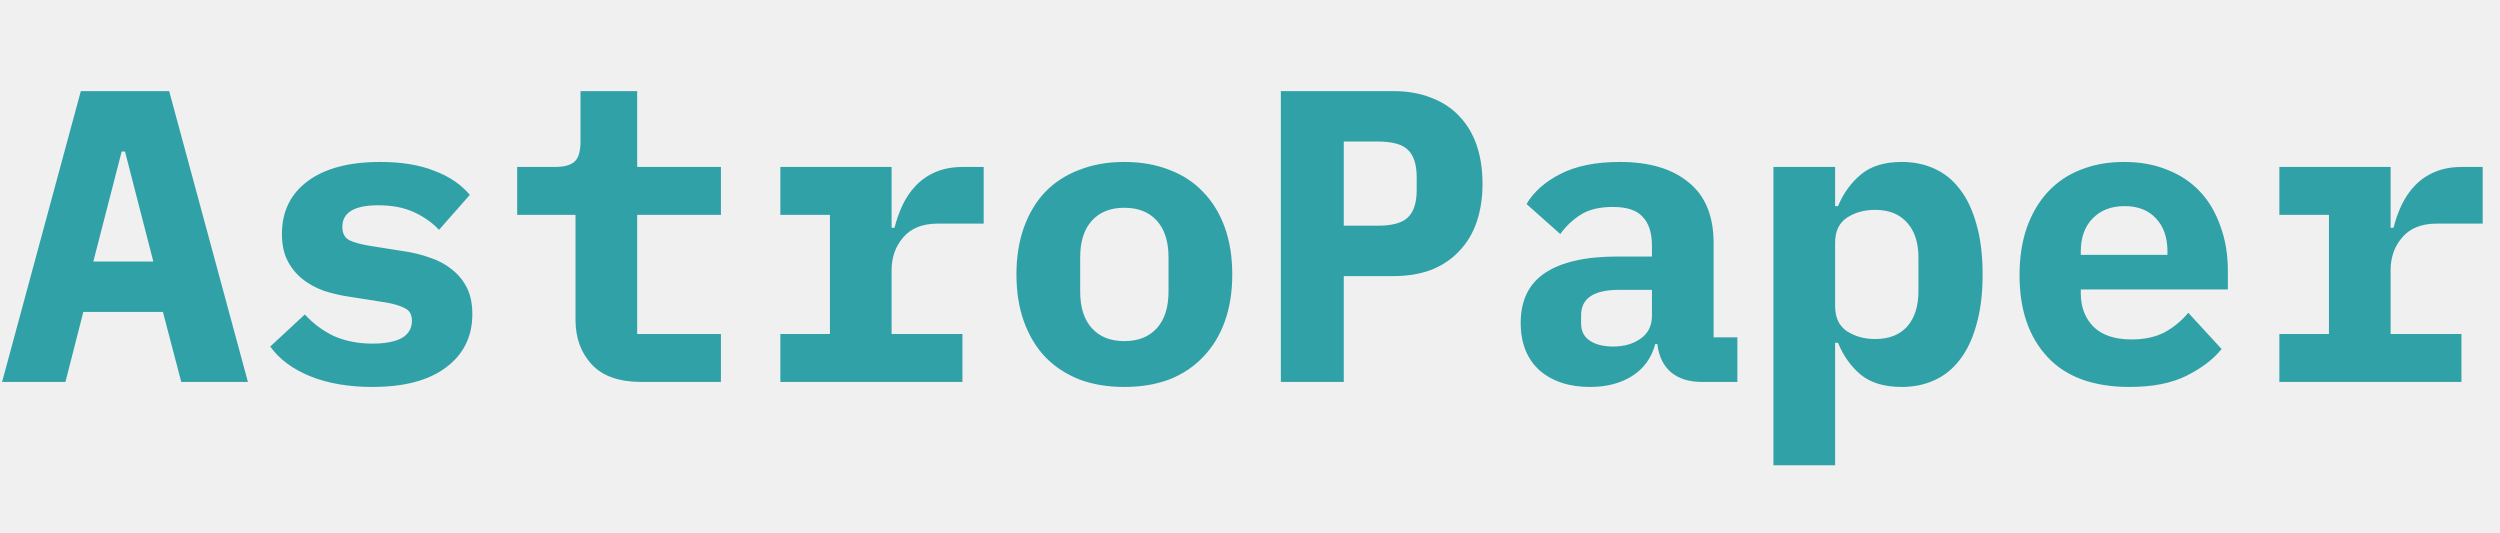
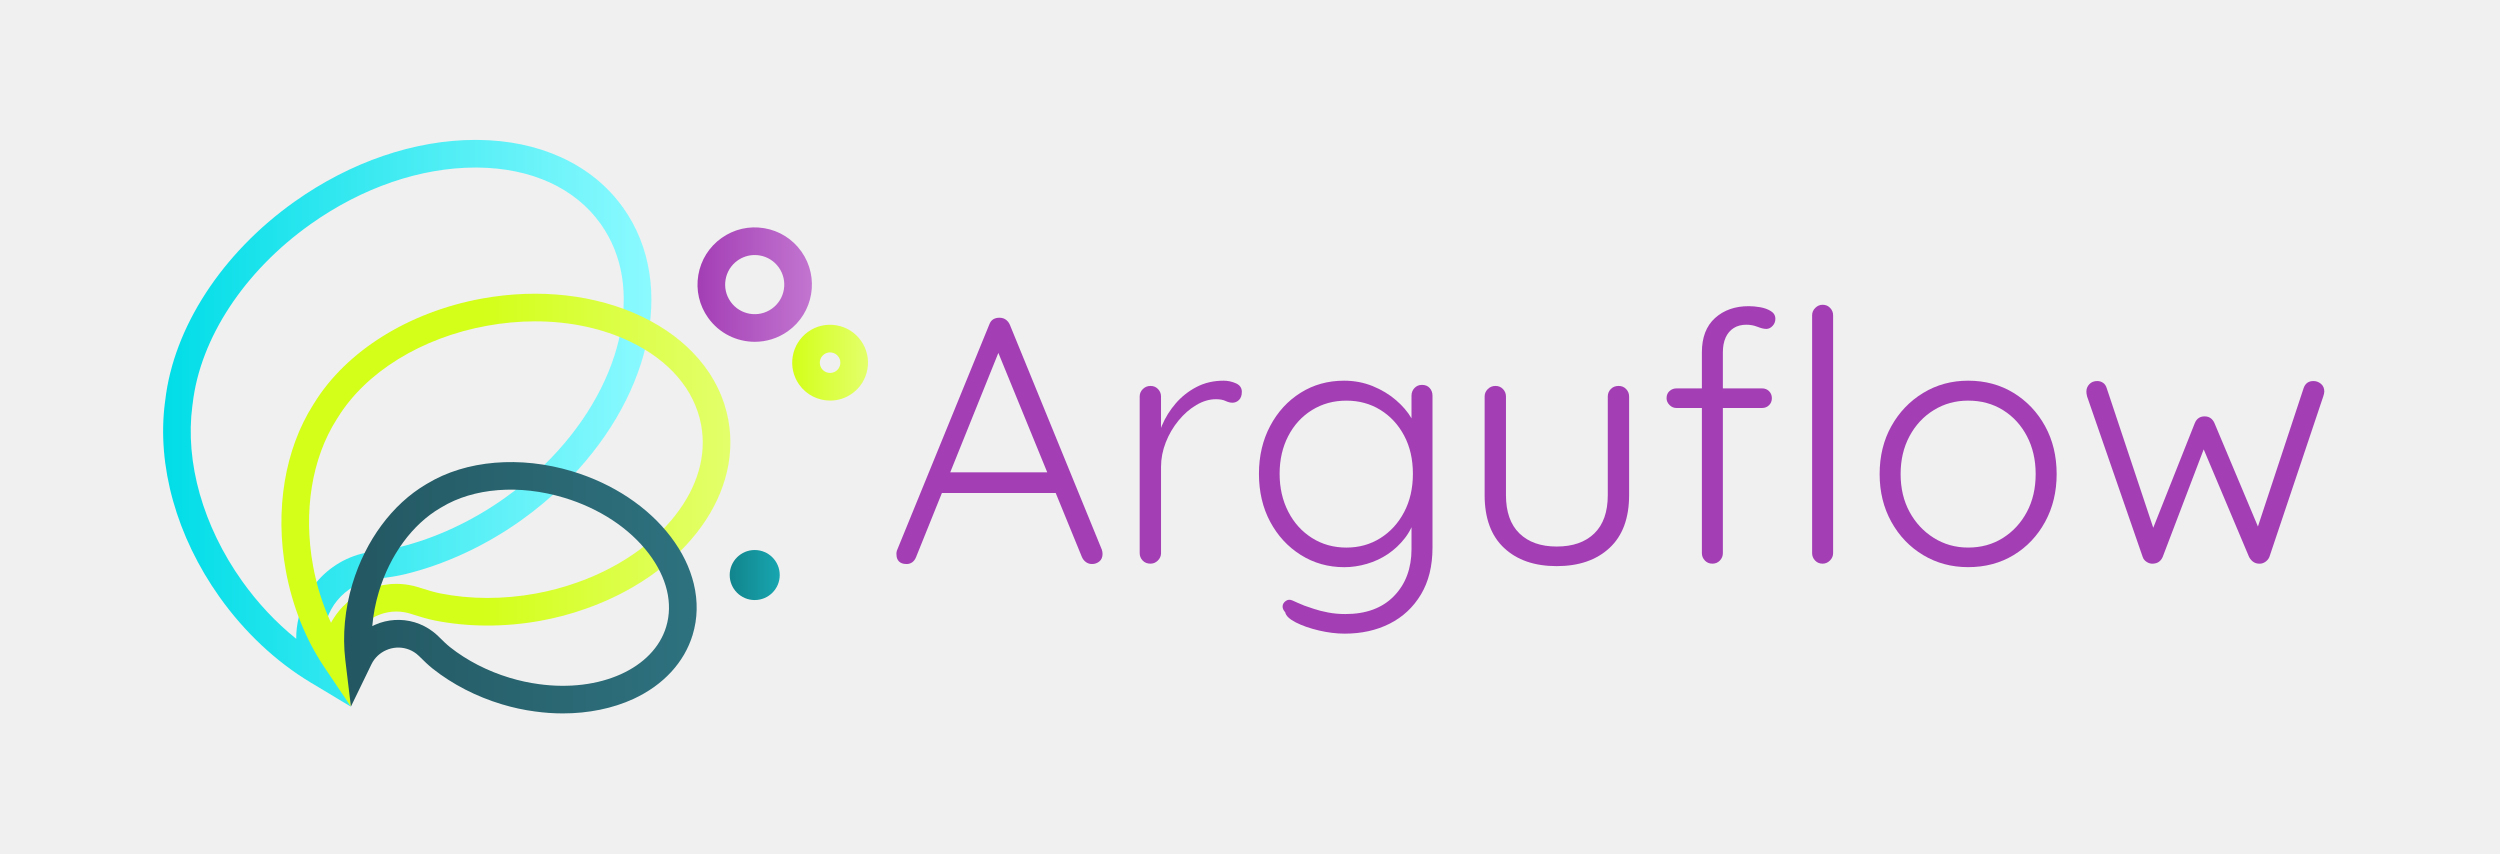
- <svg xmlns="http://www.w3.org/2000/svg" width="216" height="46" viewBox="0 0 216 46" fill="none">
-   <g clip-path="url(#clip0_1954_681)">
-     <path d="M15.66 33L14.076 26.952H7.2L5.652 33H0.18L6.984 7.872H14.616L21.42 33H15.66ZM10.8 13.092H10.512L8.064 22.596H13.248L10.8 13.092ZM32.17 33.432C30.106 33.432 28.306 33.12 26.77 32.496C25.258 31.872 24.118 31.02 23.35 29.94L26.338 27.168C27.058 27.96 27.898 28.584 28.858 29.04C29.842 29.472 30.958 29.688 32.206 29.688C33.262 29.688 34.09 29.532 34.69 29.22C35.29 28.884 35.59 28.38 35.59 27.708C35.59 27.18 35.386 26.82 34.978 26.628C34.57 26.412 34.006 26.244 33.286 26.124L30.298 25.656C29.458 25.536 28.678 25.356 27.958 25.116C27.238 24.852 26.614 24.504 26.086 24.072C25.558 23.64 25.138 23.112 24.826 22.488C24.514 21.864 24.358 21.108 24.358 20.22C24.358 18.276 25.102 16.752 26.59 15.648C28.078 14.544 30.166 13.992 32.854 13.992C34.678 13.992 36.226 14.244 37.498 14.748C38.794 15.228 39.826 15.924 40.594 16.836L37.93 19.86C37.378 19.26 36.67 18.756 35.806 18.348C34.942 17.94 33.898 17.736 32.674 17.736C30.61 17.736 29.578 18.36 29.578 19.608C29.578 20.16 29.782 20.544 30.19 20.76C30.598 20.952 31.162 21.108 31.882 21.228L34.834 21.696C35.674 21.816 36.454 22.008 37.174 22.272C37.894 22.512 38.518 22.848 39.046 23.28C39.598 23.712 40.03 24.24 40.342 24.864C40.654 25.488 40.81 26.244 40.81 27.132C40.81 29.076 40.054 30.612 38.542 31.74C37.054 32.868 34.93 33.432 32.17 33.432ZM55.412 33C53.492 33 52.064 32.496 51.128 31.488C50.192 30.48 49.724 29.196 49.724 27.636V18.564H44.684V14.424H47.96C48.752 14.424 49.316 14.268 49.652 13.956C49.988 13.644 50.156 13.068 50.156 12.228V7.872H55.052V14.424H62.288V18.564H55.052V28.86H62.288V33H55.412ZM67.422 28.86H71.706V18.564H67.422V14.424H77.034V19.68H77.286C77.454 19.008 77.682 18.36 77.97 17.736C78.282 17.088 78.666 16.524 79.122 16.044C79.602 15.54 80.178 15.144 80.85 14.856C81.522 14.568 82.314 14.424 83.226 14.424H84.99V19.32H81.03C79.71 19.32 78.714 19.716 78.042 20.508C77.37 21.276 77.034 22.224 77.034 23.352V28.86H83.154V33H67.422V28.86ZM97.144 33.432C95.704 33.432 94.408 33.216 93.256 32.784C92.104 32.328 91.12 31.68 90.304 30.84C89.512 30 88.9 28.98 88.468 27.78C88.036 26.58 87.82 25.224 87.82 23.712C87.82 22.2 88.036 20.844 88.468 19.644C88.9 18.444 89.512 17.424 90.304 16.584C91.12 15.744 92.104 15.108 93.256 14.676C94.408 14.22 95.704 13.992 97.144 13.992C98.584 13.992 99.88 14.22 101.032 14.676C102.184 15.108 103.156 15.744 103.948 16.584C104.764 17.424 105.388 18.444 105.82 19.644C106.252 20.844 106.468 22.2 106.468 23.712C106.468 25.224 106.252 26.58 105.82 27.78C105.388 28.98 104.764 30 103.948 30.84C103.156 31.68 102.184 32.328 101.032 32.784C99.88 33.216 98.584 33.432 97.144 33.432ZM97.144 29.472C98.344 29.472 99.28 29.1 99.952 28.356C100.624 27.612 100.96 26.556 100.96 25.188V22.236C100.96 20.868 100.624 19.812 99.952 19.068C99.28 18.324 98.344 17.952 97.144 17.952C95.944 17.952 95.008 18.324 94.336 19.068C93.664 19.812 93.328 20.868 93.328 22.236V25.188C93.328 26.556 93.664 27.612 94.336 28.356C95.008 29.1 95.944 29.472 97.144 29.472ZM110.666 33V7.872H120.386C121.61 7.872 122.702 8.064 123.662 8.448C124.622 8.808 125.426 9.336 126.074 10.032C126.746 10.728 127.25 11.568 127.586 12.552C127.922 13.536 128.09 14.64 128.09 15.864C128.09 17.088 127.922 18.192 127.586 19.176C127.25 20.16 126.746 21 126.074 21.696C125.426 22.392 124.622 22.932 123.662 23.316C122.702 23.676 121.61 23.856 120.386 23.856H116.102V33H110.666ZM116.102 19.5H119.018C120.29 19.5 121.166 19.26 121.646 18.78C122.15 18.3 122.402 17.508 122.402 16.404V15.324C122.402 14.22 122.15 13.428 121.646 12.948C121.166 12.468 120.29 12.228 119.018 12.228H116.102V19.5ZM147.048 33C145.944 33 145.056 32.724 144.384 32.172C143.712 31.596 143.316 30.78 143.196 29.724H143.016C142.68 30.948 142.008 31.872 141 32.496C140.016 33.12 138.804 33.432 137.364 33.432C135.564 33.432 134.112 32.952 133.008 31.992C131.928 31.008 131.388 29.64 131.388 27.888C131.388 25.944 132.096 24.504 133.512 23.568C134.928 22.632 137.004 22.164 139.74 22.164H142.728V21.228C142.728 20.124 142.464 19.296 141.936 18.744C141.432 18.168 140.568 17.88 139.344 17.88C138.216 17.88 137.304 18.096 136.608 18.528C135.912 18.96 135.312 19.524 134.808 20.22L131.892 17.628C132.516 16.572 133.488 15.708 134.808 15.036C136.152 14.34 137.868 13.992 139.956 13.992C142.5 13.992 144.48 14.58 145.896 15.756C147.336 16.908 148.056 18.66 148.056 21.012V29.148H150.108V33H147.048ZM139.38 29.94C140.316 29.94 141.108 29.712 141.756 29.256C142.404 28.8 142.728 28.14 142.728 27.276V25.044H139.884C137.7 25.044 136.608 25.776 136.608 27.24V27.96C136.608 28.608 136.86 29.1 137.364 29.436C137.868 29.772 138.54 29.94 139.38 29.94ZM153.226 14.424H158.554V17.808H158.806C159.262 16.704 159.922 15.792 160.786 15.072C161.65 14.352 162.826 13.992 164.314 13.992C165.346 13.992 166.282 14.184 167.122 14.568C167.986 14.952 168.718 15.54 169.318 16.332C169.942 17.124 170.422 18.132 170.758 19.356C171.118 20.58 171.298 22.032 171.298 23.712C171.298 25.392 171.118 26.844 170.758 28.068C170.422 29.292 169.942 30.3 169.318 31.092C168.718 31.884 167.986 32.472 167.122 32.856C166.282 33.24 165.346 33.432 164.314 33.432C162.826 33.432 161.65 33.084 160.786 32.388C159.922 31.668 159.262 30.744 158.806 29.616H158.554V40.2H153.226V14.424ZM162.01 29.292C163.21 29.292 164.134 28.932 164.782 28.212C165.43 27.468 165.754 26.448 165.754 25.152V22.272C165.754 20.976 165.43 19.968 164.782 19.248C164.134 18.504 163.21 18.132 162.01 18.132C161.074 18.132 160.258 18.36 159.562 18.816C158.89 19.272 158.554 19.992 158.554 20.976V26.448C158.554 27.432 158.89 28.152 159.562 28.608C160.258 29.064 161.074 29.292 162.01 29.292ZM183.992 33.432C180.872 33.432 178.508 32.568 176.9 30.84C175.292 29.112 174.488 26.76 174.488 23.784C174.488 22.272 174.692 20.916 175.1 19.716C175.532 18.492 176.132 17.46 176.9 16.62C177.692 15.756 178.64 15.108 179.744 14.676C180.872 14.22 182.132 13.992 183.524 13.992C184.916 13.992 186.164 14.22 187.268 14.676C188.372 15.108 189.308 15.732 190.076 16.548C190.844 17.364 191.432 18.36 191.84 19.536C192.272 20.688 192.488 21.984 192.488 23.424V25.008H179.78V25.332C179.78 26.532 180.152 27.504 180.896 28.248C181.64 28.968 182.732 29.328 184.172 29.328C185.276 29.328 186.224 29.124 187.016 28.716C187.808 28.284 188.492 27.72 189.068 27.024L191.948 30.156C191.228 31.044 190.22 31.812 188.924 32.46C187.628 33.108 185.984 33.432 183.992 33.432ZM183.56 17.808C182.408 17.808 181.484 18.168 180.788 18.888C180.116 19.584 179.78 20.532 179.78 21.732V22.02H187.268V21.732C187.268 20.508 186.932 19.548 186.26 18.852C185.612 18.156 184.712 17.808 183.56 17.808ZM196.937 28.86H201.221V18.564H196.937V14.424H206.549V19.68H206.801C206.969 19.008 207.197 18.36 207.485 17.736C207.797 17.088 208.181 16.524 208.637 16.044C209.117 15.54 209.693 15.144 210.365 14.856C211.037 14.568 211.829 14.424 212.741 14.424H214.505V19.32H210.545C209.225 19.32 208.229 19.716 207.557 20.508C206.885 21.276 206.549 22.224 206.549 23.352V28.86H212.669V33H196.937V28.86Z" fill="#31A1A8" />
+ <svg xmlns="http://www.w3.org/2000/svg" version="1.1" id="Layer_1" x="0px" y="0px" viewBox="0 0 1500 512" style="enable-background:new 0 0 1500 512;" xml:space="preserve">
+   <style type="text/css">
+ 	.st0{fill:#FFFFFF;}
+ 	.st1{fill:#231F20;}
+ 	.st2{fill:none;stroke:url(#SVGID_1_);stroke-width:6;stroke-miterlimit:10;}
+ 	.st3{fill:none;stroke:url(#SVGID_00000047769067357489820050000010441195183842481286_);stroke-width:6;stroke-miterlimit:10;}
+ 	.st4{fill:#FAF9D0;}
+ 	.st5{fill:none;stroke:url(#SVGID_00000022521328162549858930000010727532905068615573_);stroke-width:6;stroke-miterlimit:10;}
+ 	.st6{fill:none;stroke:url(#SVGID_00000070088197676348852830000009361053951104886174_);stroke-width:6;stroke-miterlimit:10;}
+ 	.st7{fill:none;stroke:url(#SVGID_00000100356385650917338850000011844390037439178913_);stroke-width:6;stroke-miterlimit:10;}
+ 	.st8{fill:none;stroke:#37BBCA;stroke-width:6;stroke-miterlimit:10;}
+ 	.st9{fill:none;stroke:#0191B6;stroke-width:6;stroke-miterlimit:10;}
+ 	.st10{fill:none;stroke:#FF9917;stroke-width:6;stroke-miterlimit:10;}
+ 	.st11{fill:none;stroke:url(#SVGID_00000080192581573625054550000016923679706263577785_);stroke-width:6;stroke-miterlimit:10;}
+ 	.st12{fill:none;stroke:url(#SVGID_00000042710044690895749460000013689999720125901704_);stroke-width:6;stroke-miterlimit:10;}
+ 	.st13{fill:none;stroke:url(#SVGID_00000048474330274225738220000010215816331846903733_);stroke-width:6;stroke-miterlimit:10;}
+ 	.st14{fill:#12848C;}
+ 	.st15{fill:#00DDE7;}
+ 	.st16{fill:#A33EB5;}
+ 	.st17{fill:#D3FF19;}
+ 	.st18{fill:#235761;}
+ 	.st19{fill:#917D76;}
+ 	.st20{fill:#DBC5C3;}
+ 	.st21{fill:#E4B572;}
+ 	.st22{fill:#6CA0AE;}
+ 	.st23{fill:#A8B1B6;}
+ 	.st24{fill:#511F5A;}
+ 	.st25{fill:#FFED0D;}
+ 	.st26{fill:#231F20;stroke:url(#SVGID_00000005957010776975282060000007112213352041241498_);stroke-width:6;stroke-miterlimit:10;}
+ 	.st27{fill:#231F20;stroke:url(#SVGID_00000157293718464443202920000016380756646606086539_);stroke-width:6;stroke-miterlimit:10;}
+ 	.st28{fill:url(#SVGID_00000112609867964695570090000017616687435882079670_);}
+ 	.st29{fill:#231F20;stroke:url(#SVGID_00000027573614641050468510000008261707740195276196_);stroke-width:6;stroke-miterlimit:10;}
+ 	.st30{fill:#231F20;stroke:url(#SVGID_00000112617172184771183830000002482333592255123882_);stroke-width:6;stroke-miterlimit:10;}
+ 	.st31{fill:#231F20;stroke:url(#SVGID_00000083796645390043378020000001610166677002633626_);stroke-width:6;stroke-miterlimit:10;}
+ 	.st32{fill:#FFFFFF;stroke:url(#SVGID_00000137098936717629803190000004956872937393733792_);stroke-width:6;stroke-miterlimit:10;}
+ 	.st33{fill:#FFFFFF;stroke:url(#SVGID_00000098940821094485943590000001007923104490326937_);stroke-width:6;stroke-miterlimit:10;}
+ 	.st34{fill:url(#SVGID_00000126297522659732823370000010224026194085294493_);}
+ 	.st35{fill:#FFFFFF;stroke:url(#SVGID_00000160900169946259231460000012223792679865343144_);stroke-width:6;stroke-miterlimit:10;}
+ 	.st36{fill:#FFFFFF;stroke:url(#SVGID_00000116202633095776600330000016892624389202993851_);stroke-width:6;stroke-miterlimit:10;}
+ 	.st37{fill:#FFFFFF;stroke:url(#SVGID_00000135659242062286732400000011865109850543021971_);stroke-width:6;stroke-miterlimit:10;}
+ 	.st38{fill:#231F20;stroke:#511F5A;stroke-width:6;stroke-miterlimit:10;}
+ 	.st39{fill:#231F20;stroke:#E4B572;stroke-width:6;stroke-miterlimit:10;}
+ 	.st40{fill:#231F20;stroke:#A33EB5;stroke-width:6;stroke-miterlimit:10;}
+ 	.st41{fill:#231F20;stroke:#FFED0D;stroke-width:6;stroke-miterlimit:10;}
+ 	.st42{fill:#231F20;stroke:#00DDE7;stroke-width:6;stroke-miterlimit:10;}
+ 	.st43{fill:url(#SVGID_00000066490236299742884470000015543417267515555251_);}
+ 	.st44{fill:url(#SVGID_00000107560578554635824140000006558675102661338252_);}
+ 	.st45{fill:url(#SVGID_00000023271560561598450310000012027612323137075617_);}
+ 	.st46{fill:url(#SVGID_00000155834366604116514160000009794297626055818120_);}
+ 	.st47{fill:url(#SVGID_00000146499031763253777240000009805411622362151338_);}
+ 	.st48{fill:url(#SVGID_00000142897352954174406520000010476089149476610216_);}
+ 	.st49{fill:url(#SVGID_00000073706419046357847830000006981191457618946948_);}
+ 	.st50{fill:url(#SVGID_00000070108377533050791840000007307762635983198347_);}
+ 	.st51{fill:url(#SVGID_00000089534874586033592460000006142834562297026184_);}
+ 	.st52{fill:url(#SVGID_00000069372642910101263530000007288176235473595574_);}
+ 	.st53{fill:url(#SVGID_00000124150621303850172440000010603516688347642302_);}
+ 	.st54{fill:url(#SVGID_00000096738466601805387990000015832939747520534665_);}
+ 	.st55{fill:url(#SVGID_00000113332566021775956430000007042799666695493259_);}
+ 	.st56{fill:url(#SVGID_00000047747557671334624610000001856473617022780580_);}
+ 	.st57{fill:url(#SVGID_00000117657709487493760290000003998313718566347904_);}
+ 	.st58{fill:url(#SVGID_00000060728037601271085300000004989426658067734704_);}
+ 	.st59{fill:url(#SVGID_00000013189268034415061670000009015882974772638901_);}
+ 	.st60{fill:url(#SVGID_00000173128074961161197840000005431120805958058635_);}
+ 	.st61{fill:#231F20;stroke:url(#SVGID_00000134232327864597043410000001819386089430928789_);stroke-width:6;stroke-miterlimit:10;}
+ 	.st62{fill:#231F20;stroke:url(#SVGID_00000013168626474497409600000012309454970689786031_);stroke-width:6;stroke-miterlimit:10;}
+ 	.st63{fill:#231F20;stroke:url(#SVGID_00000042002822794850016110000015582821787195078555_);stroke-width:6;stroke-miterlimit:10;}
+ 	.st64{fill:none;stroke:url(#SVGID_00000137110718672983279850000013438069501716070576_);stroke-width:6;stroke-miterlimit:10;}
+ 	.st65{fill:none;stroke:url(#SVGID_00000070119175602161055160000017611306882950354048_);stroke-width:6;stroke-miterlimit:10;}
+ 	.st66{fill:none;stroke:url(#SVGID_00000020383819330582440720000007720519167732818336_);stroke-width:6;stroke-miterlimit:10;}
+ 	.st67{fill:none;stroke:url(#SVGID_00000155122302915026945450000007225509074802662040_);stroke-width:6;stroke-miterlimit:10;}
+ 	.st68{fill:none;stroke:url(#SVGID_00000020374654924415049150000006407901452482021567_);stroke-width:6;stroke-miterlimit:10;}
+ 	.st69{fill:none;stroke:url(#SVGID_00000029018659954505397910000001540204492011605654_);stroke-width:47;stroke-miterlimit:10;}
+ 	.st70{fill:none;stroke:url(#SVGID_00000078754804360999328550000009514081189228159392_);stroke-width:47;stroke-miterlimit:10;}
+ 	.st71{fill:url(#SVGID_00000085234678284529151510000007827081677782349743_);}
+ 	.st72{fill:none;stroke:url(#SVGID_00000076605639721937319070000015932819548510460841_);stroke-width:47;stroke-miterlimit:10;}
+ 	.st73{fill:none;stroke:url(#SVGID_00000149383953675348754560000004418316376353468826_);stroke-width:47;stroke-miterlimit:10;}
+ 	.st74{fill:none;stroke:url(#SVGID_00000160162942491097751980000010584602171180758917_);stroke-width:47;stroke-miterlimit:10;}
+ 	.st75{fill:url(#SVGID_00000046324760124776479290000010722279132269199531_);}
+ 	.st76{fill:url(#SVGID_00000152969230478251410220000013566611225860056222_);}
+ 	.st77{fill:url(#SVGID_00000038406279210928877580000000650165209784767416_);}
+ 	.st78{fill:url(#SVGID_00000116914519210507939230000014352822810076285319_);}
+ 	.st79{fill:url(#SVGID_00000098204514875286033540000011244609127211951005_);}
+ 	.st80{fill:url(#SVGID_00000181808964551877874810000012886641899925401740_);}
+ 	.st81{fill:url(#SVGID_00000061473430715841543190000002568751002962597290_);}
+ 	.st82{fill:url(#SVGID_00000173136232552503290450000006060868695671417503_);}
+ 	.st83{fill:url(#SVGID_00000150098667476589148640000011832051491488795783_);}
+ 	.st84{fill:url(#SVGID_00000021111673244868949160000009418948302065194167_);}
+ 	.st85{fill:url(#SVGID_00000097478353399016735390000016563567359099293578_);}
+ 	.st86{fill:url(#SVGID_00000120525774847200074710000004716535450302598283_);}
+ 	.st87{fill:url(#SVGID_00000093866639992912518940000017578145672989412537_);}
+ 	.st88{fill:url(#SVGID_00000052822626078594400300000000133861217666914443_);}
+ 	.st89{fill:url(#SVGID_00000032636426725154468660000003834537165638440861_);}
+ 	.st90{fill:url(#SVGID_00000115475051423244607180000016480518889680137103_);}
+ 	.st91{fill:url(#SVGID_00000098943255128104157170000012846107450117681845_);}
+ 	.st92{fill:url(#SVGID_00000050645962684742195100000001124733808096119937_);}
+ 	.st93{fill:url(#SVGID_00000156563796561805917460000007586930466769054123_);}
+ 	.st94{fill:url(#SVGID_00000115481114193915627280000007094400069017702843_);}
+ 	.st95{fill:url(#SVGID_00000150789579953901428010000002836502999859587229_);}
+ 	.st96{fill:url(#SVGID_00000078007833982922438810000009179464426846333094_);}
+ 	.st97{fill:url(#SVGID_00000044165754394610686680000011291010666725552827_);}
+ 	.st98{fill:url(#SVGID_00000047769279019518706300000016302453515776020660_);}
+ 	.st99{fill:url(#SVGID_00000121957993877469844960000015863976798832966273_);}
+ 	.st100{fill:url(#SVGID_00000132804824324360970530000013436479147223396742_);}
+ 	.st101{fill:url(#SVGID_00000117661205400147245220000016095971078707860401_);}
+ 	.st102{fill:url(#SVGID_00000138546032002114095810000010624196229793697952_);}
+ 	.st103{fill:url(#SVGID_00000109712890684959373330000008692164634592057520_);}
+ 	.st104{fill:url(#SVGID_00000056419249766904654500000005545643609670026141_);}
+ 	.st105{fill:url(#SVGID_00000037688549880163907890000014709551485744292792_);}
+ 	.st106{fill:url(#SVGID_00000096770293255883169210000014928886635522051000_);}
+ 	.st107{fill:url(#SVGID_00000090980472307224736740000004315876876321669538_);}
+ 	.st108{fill:url(#SVGID_00000126291206046217548270000004422934655415609740_);}
+ 	.st109{fill:url(#SVGID_00000142890409153666133170000007098253602256709507_);}
+ 	.st110{fill:url(#SVGID_00000079444667069038071370000006496304978619196848_);}
+ 	.st111{fill:#252525;}
+ 	.st112{fill:url(#SVGID_00000031929496598687615000000013560814834160538020_);}
+ 	.st113{fill:url(#SVGID_00000147927178521707727600000004272293940581771197_);}
+ 	.st114{fill:url(#SVGID_00000013165123799925749200000007549110026832918934_);}
+ 	.st115{fill:url(#SVGID_00000127020349707060787140000004584188656521803159_);}
+ 	.st116{fill:url(#SVGID_00000138536780473229397240000000149230570971256744_);}
+ 	.st117{fill:url(#SVGID_00000121958797909376777990000004323914243585739930_);}
+ 	.st118{fill:url(#SVGID_00000093888599697252539280000010072836100910629022_);}
+ 	.st119{fill:url(#SVGID_00000032617000969343330880000002825354184894534820_);}
+ 	.st120{fill:url(#SVGID_00000134241309826246953710000011836842330180604806_);}
+ 	.st121{fill:url(#SVGID_00000101823922816494307240000000968821850079127183_);}
+ 	.st122{fill:url(#SVGID_00000103968639895662232900000011589049926234222745_);}
+ 	.st123{fill:url(#SVGID_00000166651239141497743580000013796346415136459684_);}
+ 	.st124{fill:url(#SVGID_00000100363942413014810380000018236328546367467409_);}
+ 	.st125{fill:url(#SVGID_00000152255648073085704190000003162716872692113281_);}
+ 	.st126{fill:url(#SVGID_00000046306124948520666540000007804470662596020130_);}
+ 	.st127{fill:url(#SVGID_00000176040066712530496740000014604891606499829435_);}
+ 	.st128{fill:url(#SVGID_00000147905069960141976830000005798907054191027351_);}
+ 	.st129{fill:url(#SVGID_00000057142472902635976140000017691425728716190390_);}
+ 	.st130{fill:url(#SVGID_00000039818379819282635380000013538185734518161853_);}
+ 	.st131{fill:url(#SVGID_00000132057649510171543550000016095845969603806640_);}
+ 	.st132{fill:url(#SVGID_00000179637434711950458190000010406434592807893431_);}
+ 	.st133{fill:url(#SVGID_00000016788685352972070070000008682321320639963805_);}
+ 	.st134{fill:url(#SVGID_00000119076340370377271320000013492701707830781344_);}
+ 	.st135{fill:url(#SVGID_00000126312707781287123590000017807507391958061964_);}
+ 	.st136{fill:url(#SVGID_00000019640406422819565490000003487418748479405195_);}
+ 	.st137{fill:url(#SVGID_00000165950638049202161490000004001732938663193743_);}
+ 	.st138{fill:none;stroke:#FFFFFF;stroke-width:3;stroke-linecap:round;stroke-linejoin:round;}
+ 	.st139{opacity:0.65;}
+ 	.st140{opacity:0.75;}
+ 	.st141{opacity:0.75;fill:#D3FF19;}
+ 	.st142{opacity:0.75;fill:#A33EB5;}
+ 	.st143{fill:url(#SVGID_00000011728932618489935750000005969414002645452222_);}
+ 	.st144{fill:url(#SVGID_00000090290455335032911410000002894657152817046159_);}
+ 	.st145{fill:url(#SVGID_00000124866984331772773040000013663582450197129123_);}
+ 	.st146{fill:url(#SVGID_00000060714623178480956200000011512709350540201617_);}
+ 	.st147{fill:url(#SVGID_00000158710776982056971690000015149743303487184309_);}
+ 	.st148{fill:url(#SVGID_00000108308437238023847630000005904547364667896471_);}
+ 	.st149{fill:url(#SVGID_00000097497763921385581400000014496752013445543082_);}
+ 	.st150{fill:url(#SVGID_00000003819478777990387870000013515545498068140426_);}
+ 	.st151{fill:url(#SVGID_00000082344065774887495840000015402342424605606805_);}
+ 	.st152{fill:url(#SVGID_00000160183548307232531890000009818948568343478425_);}
+ 	.st153{fill:url(#SVGID_00000002344372690595338490000015577334852231432617_);}
+ 	.st154{fill:url(#SVGID_00000094610197976138052500000015661581017035024549_);}
+ 	.st155{fill:url(#SVGID_00000072250087291846349710000003833613282574371985_);}
+ 	.st156{fill:url(#SVGID_00000138549214134724219460000012782446583429057435_);}
+ 	.st157{fill:url(#SVGID_00000070088856484116720840000016586986154248285091_);}
+ 	.st158{fill:url(#SVGID_00000132781131734805019700000013260022686159659149_);}
+ 	.st159{fill:url(#SVGID_00000039122810693482377520000000642182616940123325_);}
+ 	.st160{fill:url(#SVGID_00000046312261057978136180000000051846735593087105_);}
+ 	.st161{fill:url(#SVGID_00000178178426505694355480000011415989733656276889_);}
+ 	.st162{fill:url(#SVGID_00000142884025148610855430000017224155404940432313_);}
+ 	.st163{fill:url(#SVGID_00000165227899786819090070000005609391583825520057_);}
+ 	.st164{fill:url(#SVGID_00000087376581290808818500000012457196200454663579_);}
+ 	.st165{fill:url(#SVGID_00000012465125581622704810000001115412079732772276_);}
+ 	.st166{fill:url(#SVGID_00000023243532980373135550000004877259693083318710_);}
+ 	.st167{fill:none;stroke:#A33EB5;stroke-width:46;stroke-miterlimit:10;}
+ 	.st168{fill:none;stroke:#235761;stroke-width:46;stroke-miterlimit:10;}
+ 	.st169{fill:none;stroke:#12848C;stroke-width:46;stroke-miterlimit:10;}
+ 	.st170{fill:none;stroke:#00DDE7;stroke-width:46;stroke-miterlimit:10;}
+ 	.st171{fill:none;stroke:#D3FF19;stroke-width:46;stroke-miterlimit:10;}
+ </style>
+   <g>
+     <g>
+       <linearGradient id="SVGID_1_" gradientUnits="userSpaceOnUse" x1="418.499" y1="170.753" x2="487.148" y2="170.753">
+         <stop offset="0" style="stop-color:#A33EB5" />
+         <stop offset="1" style="stop-color:#C275D0" />
+       </linearGradient>
+       <path style="fill:url(#SVGID_1_);" d="M452.88,205.08c-10.75,0-21.35-5.02-28.03-14.44c-5.31-7.47-7.39-16.57-5.86-25.61    c1.53-9.04,6.49-16.94,13.97-22.25c7.47-5.31,16.57-7.39,25.61-5.86c9.04,1.53,16.94,6.49,22.25,13.97l0,0    c10.96,15.43,7.33,36.9-8.11,47.86C466.69,203.02,459.76,205.08,452.88,205.08z M452.8,153.02c-3.65,0-7.2,1.13-10.24,3.28    c-3.86,2.74-6.43,6.83-7.22,11.5c-0.79,4.67,0.28,9.37,3.03,13.24c5.67,7.98,16.76,9.86,24.74,4.19    c7.98-5.67,9.85-16.76,4.19-24.74l0,0c-2.74-3.86-6.83-6.43-11.5-7.22C454.79,153.1,453.79,153.02,452.8,153.02z" />
+       <linearGradient id="SVGID_00000012443359380465772310000010001260765268203678_" gradientUnits="userSpaceOnUse" x1="475.315" y1="217.602" x2="520.808" y2="217.602">
+         <stop offset="0" style="stop-color:#D3FF19" />
+         <stop offset="1" style="stop-color:#E3FF6B" />
+       </linearGradient>
+       <path style="fill:url(#SVGID_00000012443359380465772310000010001260765268203678_);" d="M498.09,240.35    c-7.12,0-14.15-3.33-18.58-9.57c-7.26-10.23-4.85-24.45,5.37-31.72c4.95-3.52,10.98-4.9,16.97-3.88    c5.99,1.01,11.23,4.3,14.75,9.25c3.52,4.95,4.9,10.98,3.88,16.97c-1.01,5.99-4.3,11.23-9.25,14.75    C507.24,238.99,502.64,240.35,498.09,240.35z M498.04,211.44c-1.27,0-2.5,0.39-3.56,1.14c-2.77,1.97-3.42,5.83-1.46,8.6    c1.97,2.77,5.82,3.42,8.6,1.46c1.34-0.95,2.23-2.37,2.51-4s-0.1-3.26-1.05-4.6l0,0c-0.95-1.34-2.37-2.23-4-2.51    C498.74,211.47,498.39,211.44,498.04,211.44z" />
+       <linearGradient id="SVGID_00000007416104485234077170000003792068082046382511_" gradientUnits="userSpaceOnUse" x1="437.827" y1="345.024" x2="467.841" y2="345.024">
+         <stop offset="0" style="stop-color:#12848C" />
+         <stop offset="1" style="stop-color:#17A6B0" />
+       </linearGradient>
+       <circle style="fill:url(#SVGID_00000007416104485234077170000003792068082046382511_);" cx="452.83" cy="345.02" r="15.01" />
+       <linearGradient id="SVGID_00000100349310562575522810000009663749488071347586_" gradientUnits="userSpaceOnUse" x1="97.863" y1="253.97" x2="390.823" y2="253.97">
+         <stop offset="0" style="stop-color:#00DDE7" />
+         <stop offset="1" style="stop-color:#8BFAFF" />
+       </linearGradient>
+       <path style="fill:url(#SVGID_00000100349310562575522810000009663749488071347586_);" d="M210.5,423.99l-24.21-14.55    c-20.73-12.45-39.61-30.19-54.6-51.28c-25.75-36.25-37.67-78.77-32.72-116.69c0.05-0.52,0.12-0.97,0.18-1.33    c5.08-43.71,34.04-88.22,77.51-119.1c33.72-23.95,72.25-37.1,108.65-37.1c0.48,0,0.95,0,1.43,0.01    c18.22,0.17,34.94,3.64,49.69,10.32c15.53,7.03,28.17,17.29,37.55,30.5c8.15,11.48,13.42,24.62,15.65,39.06    c2.13,13.76,1.44,28.35-2.03,43.35c-6.83,29.55-24.4,59.27-49.46,83.69c-7.75,7.66-16.37,14.87-25.61,21.43    c-21.36,15.17-45.27,26.28-69.15,32.14c-5.48,1.34-10.94,2.07-16.22,2.77l-1.96,0.26c-1.46,0.2-2.89,0.48-4.25,0.85l-0.08,0.02    c-4.1,1.07-7.96,2.88-11.48,5.38c-14.41,10.24-19.21,29.14-11.4,44.94L210.5,423.99z M285.29,100.53    c-32.98,0-68.1,12.06-99.04,34.04c-39.76,28.25-66.18,68.5-70.66,107.68l-0.06,0.44c-0.03,0.18-0.07,0.41-0.08,0.49l-0.04,0.33    c-4.46,33.84,6.4,72.14,29.78,105.05c9.4,13.23,20.45,25,32.54,34.73c-0.03-4.35,0.48-8.71,1.54-13    c3.01-12.14,10.29-22.83,20.5-30.08c5.14-3.65,10.81-6.31,16.84-7.89c2.05-0.56,4.19-0.99,6.35-1.28    c0.66-0.09,1.33-0.18,1.99-0.27c5.06-0.67,9.85-1.31,14.46-2.44c21.87-5.36,43.82-15.58,63.49-29.55    c8.52-6.05,16.45-12.69,23.57-19.73l0.04-0.04c22.83-22.23,38.78-49.07,44.9-75.57c6.12-26.46,2.32-50.34-10.99-69.07    c-15.28-21.51-41.52-33.53-73.88-33.84C286.15,100.53,285.72,100.53,285.29,100.53z" />
+       <linearGradient id="SVGID_00000022541731214650390630000007365051572178234267_" gradientUnits="userSpaceOnUse" x1="168.851" y1="299.993" x2="438.228" y2="299.993">
+         <stop offset="0.447" style="stop-color:#D3FF19" />
+         <stop offset="1" style="stop-color:#E3FF6B" />
+       </linearGradient>
+       <path style="fill:url(#SVGID_00000022541731214650390630000007365051572178234267_);" d="M210.37,423.75l-15.77-23.43    c-11.25-16.72-19.24-36.76-23.11-57.97c-6.64-36.44-0.62-72.76,16.52-99.67c0.23-0.38,0.45-0.71,0.62-0.97    c19.29-31.23,56.85-54.6,100.52-62.56c34.32-6.25,68.45-2.39,96.13,10.87c13.74,6.58,25.18,15.14,34.01,25.44    c9.32,10.88,15.29,23.2,17.73,36.61l0,0c2.12,11.65,1.45,23.54-1.99,35.33c-3.27,11.21-8.96,22.03-16.92,32.18    c-15.61,19.92-39.36,36.16-66.89,45.74c-8.55,3.04-17.58,5.44-26.85,7.13c-21.44,3.91-43.39,3.85-63.46-0.15    c-4.64-0.93-9.01-2.3-13.24-3.64l-1.56-0.49c-1.1-0.34-2.2-0.61-3.29-0.8l-0.08-0.01c-3.27-0.6-6.61-0.6-9.94,0.01    c-13.65,2.49-23.34,14.32-23.04,28.14L210.37,423.75z M321.14,192.81c-9.52,0-19.24,0.88-29.01,2.66    c-39.2,7.14-72.65,27.75-89.48,55.12l-0.25,0.38c-0.06,0.08-0.12,0.17-0.17,0.26l-0.16,0.26c-14.97,23.43-20.16,55.47-14.26,87.89    c2.19,12.04,5.86,23.63,10.79,34.29c1.29-2.38,2.81-4.65,4.53-6.79c6.71-8.29,16.2-13.92,26.7-15.83    c5.29-0.96,10.63-0.97,15.86-0.01c1.79,0.31,3.59,0.75,5.37,1.31l1.58,0.5c3.98,1.25,7.74,2.44,11.5,3.19    c18.04,3.6,37.83,3.64,57.24,0.1c8.4-1.53,16.57-3.7,24.29-6.44l0.06-0.02c24.58-8.55,45.64-22.87,59.32-40.32    c13.56-17.3,18.97-36.08,15.65-54.31l0,0c-3.82-20.95-18.94-38.73-42.59-50.07C361.32,196.93,341.73,192.81,321.14,192.81z" />
+       <linearGradient id="SVGID_00000121972064771456188200000015550646468096984467_" gradientUnits="userSpaceOnUse" x1="206.438" y1="352.649" x2="417.984" y2="352.649">
+         <stop offset="0" style="stop-color:#235761" />
+         <stop offset="1" style="stop-color:#2E727F" />
+       </linearGradient>
+       <path style="fill:url(#SVGID_00000121972064771456188200000015550646468096984467_);" d="M337.69,428.05    c-5.52,0-11.12-0.39-16.73-1.17c-6.59-0.87-13.29-2.32-19.89-4.32c-15.3-4.61-29.6-11.98-41.37-21.31    c-2.77-2.19-5.16-4.55-7.47-6.83l-0.84-0.82c-0.52-0.51-1.06-0.98-1.61-1.39l-0.06-0.05c-1.67-1.28-3.57-2.25-5.62-2.87    c-8.32-2.51-17.45,1.47-21.23,9.26l-12.33,25.42l-3.36-28.05c-1.76-14.72-0.28-30.5,4.29-45.65c7.86-26.06,24-47.83,44.29-59.75    c0.29-0.18,0.55-0.33,0.76-0.44c23.15-13.98,55.55-16.72,86.73-7.32c24.5,7.39,45.52,21.34,59.19,39.3    c6.84,8.98,11.5,18.51,13.85,28.31c2.5,10.43,2.27,20.69-0.68,30.48c-4.99,16.54-17.6,30.21-35.5,38.49    C367.64,425.08,353,428.05,337.69,428.05z M259.76,378.98c1.12,0.85,2.21,1.78,3.24,2.79l0.86,0.84c2.09,2.06,4.07,4.01,6.13,5.65    c10.15,8.04,22.55,14.42,35.86,18.43c5.76,1.74,11.59,3,17.3,3.76l0.06,0.01c36.77,5.12,68.94-9.35,76.5-34.4l0,0    c4.2-13.94,0.48-29.55-10.49-43.96c-11.57-15.2-29.6-27.08-50.78-33.47c-26.83-8.09-54.31-5.95-73.51,5.73l-0.7,0.4    c-16.77,9.81-30.22,28.14-36.9,50.29c-2.05,6.81-3.38,13.75-3.96,20.6c0.52-0.26,1.06-0.52,1.6-0.76    c7.53-3.34,16.02-3.86,23.91-1.49C252.84,374.61,256.5,376.49,259.76,378.98z" />
+     </g>
+     <g>
+       <path class="st16" d="M600.67,207.63l-51.01,126.58c-0.56,1.4-1.33,2.45-2.31,3.15c-0.98,0.7-2.1,1.05-3.36,1.05    c-2.1,0-3.64-0.52-4.62-1.57c-0.98-1.05-1.47-2.34-1.47-3.88c-0.14-0.7-0.07-1.54,0.21-2.52l55.42-135.61    c0.56-1.54,1.36-2.62,2.41-3.25c1.05-0.63,2.27-0.94,3.67-0.94c1.54,0,2.83,0.39,3.88,1.15c1.05,0.77,1.85,1.78,2.41,3.04    l55.21,134.98c0.28,0.84,0.42,1.68,0.42,2.52c0,1.96-0.63,3.46-1.89,4.51s-2.73,1.57-4.41,1.57c-1.4,0-2.62-0.38-3.67-1.15    c-1.05-0.77-1.86-1.78-2.41-3.04L596.9,206.58L600.67,207.63z M561.84,295.8l5.25-12.39h65.08l2.52,12.39H561.84z" />
+       <path class="st16" d="M690.31,338.2c-1.96,0-3.54-0.63-4.72-1.89c-1.19-1.26-1.78-2.73-1.78-4.41v-94.04    c0-1.68,0.63-3.15,1.89-4.41c1.26-1.26,2.8-1.89,4.62-1.89c1.82,0,3.32,0.63,4.51,1.89c1.19,1.26,1.78,2.73,1.78,4.41v31.49    l-3.15,0.63c0.42-4.9,1.64-9.76,3.67-14.59c2.03-4.83,4.79-9.27,8.29-13.33c3.5-4.06,7.66-7.35,12.49-9.87    c4.83-2.52,10.25-3.78,16.27-3.78c2.52,0,4.97,0.53,7.35,1.57c2.38,1.05,3.57,2.77,3.57,5.14c0,2.1-0.56,3.71-1.68,4.83    c-1.12,1.12-2.45,1.68-3.99,1.68c-1.26,0-2.62-0.35-4.09-1.05c-1.47-0.7-3.4-1.05-5.77-1.05c-3.92,0-7.84,1.15-11.75,3.46    c-3.92,2.31-7.49,5.42-10.71,9.34c-3.22,3.92-5.77,8.29-7.66,13.12s-2.83,9.69-2.83,14.59v51.85c0,1.68-0.63,3.15-1.89,4.41    C693.46,337.57,691.99,338.2,690.31,338.2z" />
+       <path class="st16" d="M806.39,228.41c6.16,0,11.89,1.09,17.21,3.25c5.32,2.17,9.97,4.97,13.96,8.4c3.99,3.43,7.1,7.07,9.34,10.92    c2.24,3.85,3.36,7.52,3.36,11.02l-3.36-5.04v-19.52c0-1.82,0.59-3.36,1.79-4.62c1.19-1.26,2.69-1.89,4.51-1.89    c1.96,0,3.5,0.63,4.62,1.89c1.12,1.26,1.68,2.8,1.68,4.62v91.11c0,11.05-2.31,20.43-6.93,28.13c-4.62,7.7-10.88,13.54-18.79,17.53    c-7.91,3.99-16.9,5.98-26.97,5.98c-4.9,0-10.04-0.63-15.43-1.89c-5.39-1.26-10.01-2.87-13.85-4.83c-3.85-1.96-5.98-3.99-6.4-6.09    c-1.12-1.26-1.65-2.49-1.57-3.67c0.07-1.19,0.66-2.2,1.78-3.04c1.26-0.98,2.69-1.08,4.3-0.31c1.61,0.77,3.95,1.78,7.03,3.04    c1.26,0.42,3.11,1.05,5.56,1.89c2.45,0.84,5.32,1.57,8.61,2.2c3.29,0.63,6.75,0.94,10.39,0.94c12.45,0,22.18-3.6,29.18-10.81    c7-7.21,10.5-16.62,10.5-28.23v-20.15l2.31,0.63c-1.26,4.9-3.36,9.24-6.3,13.01c-2.94,3.78-6.33,6.96-10.18,9.55    c-3.85,2.59-8.05,4.55-12.6,5.88c-4.55,1.33-9.06,2-13.54,2c-9.66,0-18.37-2.45-26.14-7.35c-7.77-4.9-13.89-11.55-18.37-19.94    c-4.48-8.4-6.72-17.98-6.72-28.76c0-10.63,2.24-20.19,6.72-28.65c4.48-8.47,10.56-15.11,18.26-19.94    C788.06,230.83,796.74,228.41,806.39,228.41z M807.86,240.38c-7.7,0-14.59,1.89-20.68,5.67c-6.09,3.78-10.85,8.99-14.27,15.64    c-3.43,6.65-5.14,14.17-5.14,22.57s1.71,15.95,5.14,22.67c3.43,6.72,8.19,12,14.27,15.85c6.09,3.85,12.98,5.77,20.68,5.77    c7.56,0,14.34-1.89,20.36-5.67c6.02-3.78,10.78-8.99,14.27-15.64c3.5-6.65,5.25-14.31,5.25-22.99c0-8.68-1.75-16.3-5.25-22.88    c-3.5-6.58-8.26-11.72-14.27-15.43C822.21,242.23,815.42,240.38,807.86,240.38z" />
+       <path class="st16" d="M971.18,231.56c1.82,0,3.32,0.63,4.51,1.89c1.19,1.26,1.78,2.73,1.78,4.41v59.2    c0,13.86-3.92,24.42-11.75,31.7c-7.84,7.28-18.4,10.92-31.7,10.92c-13.3,0-23.83-3.64-31.59-10.92    c-7.77-7.28-11.65-17.84-11.65-31.7v-59.2c0-1.68,0.63-3.15,1.89-4.41c1.26-1.26,2.8-1.89,4.62-1.89c1.82,0,3.32,0.63,4.51,1.89    c1.19,1.26,1.78,2.73,1.78,4.41v59.2c0,10.08,2.69,17.74,8.08,22.99c5.39,5.25,12.84,7.87,22.36,7.87    c9.66,0,17.18-2.62,22.57-7.87c5.39-5.25,8.08-12.91,8.08-22.99v-59.2c0-1.68,0.59-3.15,1.78-4.41    C967.64,232.19,969.22,231.56,971.18,231.56z" />
+       <path class="st16" d="M1057.24,233.03c1.68,0,3.08,0.56,4.2,1.68c1.12,1.12,1.68,2.52,1.68,4.2s-0.56,3.08-1.68,4.2    c-1.12,1.12-2.52,1.68-4.2,1.68h-51.43c-1.54,0-2.91-0.59-4.09-1.78c-1.19-1.19-1.78-2.55-1.78-4.09c0-1.82,0.59-3.25,1.78-4.3    c1.19-1.05,2.55-1.57,4.09-1.57H1057.24z M1049.27,183.7c2.1,0,4.37,0.21,6.82,0.63c2.45,0.42,4.58,1.19,6.4,2.31    c1.82,1.12,2.73,2.66,2.73,4.62c0,1.68-0.56,3.12-1.68,4.3c-1.12,1.19-2.38,1.79-3.78,1.79c-1.4,0-3.15-0.42-5.25-1.26    c-2.1-0.84-4.34-1.26-6.72-1.26c-2.94,0-5.46,0.67-7.56,1.99c-2.1,1.33-3.71,3.22-4.83,5.67c-1.12,2.45-1.68,5.42-1.68,8.92V331.9    c0,1.68-0.6,3.15-1.78,4.41c-1.19,1.26-2.7,1.89-4.51,1.89c-1.82,0-3.33-0.63-4.51-1.89c-1.19-1.26-1.79-2.73-1.79-4.41V211.41    c0-8.96,2.62-15.81,7.87-20.57C1034.26,186.08,1041.01,183.7,1049.27,183.7z M1099.86,331.9c0,1.68-0.63,3.15-1.89,4.41    c-1.26,1.26-2.73,1.89-4.41,1.89c-1.82,0-3.33-0.63-4.51-1.89c-1.19-1.26-1.78-2.73-1.78-4.41V189.16c0-1.68,0.63-3.15,1.89-4.41    c1.26-1.26,2.73-1.89,4.41-1.89c1.82,0,3.32,0.63,4.51,1.89c1.19,1.26,1.79,2.73,1.79,4.41V331.9z" />
+       <path class="st16" d="M1233.99,284.46c0,10.64-2.31,20.19-6.93,28.65c-4.62,8.47-10.92,15.11-18.89,19.94    c-7.98,4.83-17.08,7.24-27.29,7.24c-9.94,0-18.93-2.41-26.97-7.24c-8.05-4.83-14.42-11.47-19.1-19.94    c-4.69-8.47-7.03-18.02-7.03-28.65c0-10.77,2.34-20.36,7.03-28.76c4.69-8.4,11.05-15.04,19.1-19.94    c8.05-4.9,17.04-7.35,26.97-7.35c10.21,0,19.31,2.45,27.29,7.35c7.98,4.9,14.27,11.54,18.89,19.94    C1231.68,264.1,1233.99,273.69,1233.99,284.46z M1221.4,284.46c0-8.53-1.75-16.13-5.25-22.78c-3.5-6.65-8.29-11.86-14.38-15.64    c-6.09-3.78-13.05-5.67-20.89-5.67c-7.56,0-14.42,1.89-20.57,5.67c-6.16,3.78-11.02,8.99-14.59,15.64    c-3.57,6.65-5.35,14.24-5.35,22.78c0,8.54,1.79,16.09,5.35,22.67c3.57,6.58,8.43,11.79,14.59,15.64    c6.16,3.85,13.02,5.77,20.57,5.77c7.84,0,14.8-1.92,20.89-5.77c6.09-3.85,10.88-9.06,14.38-15.64    C1219.65,300.56,1221.4,293,1221.4,284.46z" />
+       <path class="st16" d="M1388.07,228.62c1.68,0,3.18,0.56,4.51,1.68c1.33,1.12,2,2.66,2,4.62c0,0.42-0.07,0.91-0.21,1.47    c-0.14,0.56-0.28,1.05-0.42,1.47l-32.33,96.35c-0.56,1.26-1.44,2.28-2.62,3.04c-1.19,0.77-2.49,1.08-3.88,0.94    c-2.38-0.14-4.27-1.47-5.67-3.99l-29.39-69.69l3.78,0.84l-26.24,68.85c-1.12,2.52-3.01,3.85-5.67,3.99    c-1.26,0.14-2.52-0.17-3.78-0.94c-1.26-0.77-2.1-1.78-2.52-3.04l-33.38-96.35c-0.28-1.12-0.42-2.1-0.42-2.94    c0-1.68,0.59-3.15,1.79-4.41c1.19-1.26,2.76-1.89,4.72-1.89c1.26,0,2.41,0.35,3.46,1.05c1.05,0.7,1.78,1.75,2.2,3.15l29.81,89.43    l-3.99-0.21l27.08-68.22c1.12-2.66,3.08-3.99,5.88-3.99c1.4,0,2.59,0.35,3.57,1.05c0.98,0.7,1.75,1.68,2.31,2.94l28.76,68.43    l-4.83,0.21l29.6-89.64C1383.17,230.02,1385.13,228.62,1388.07,228.62z" />
+     </g>
  </g>
-   <defs>
-     <clipPath id="clip0_1954_681">
-       <rect width="216" height="46" fill="white" />
-     </clipPath>
-   </defs>
</svg>
